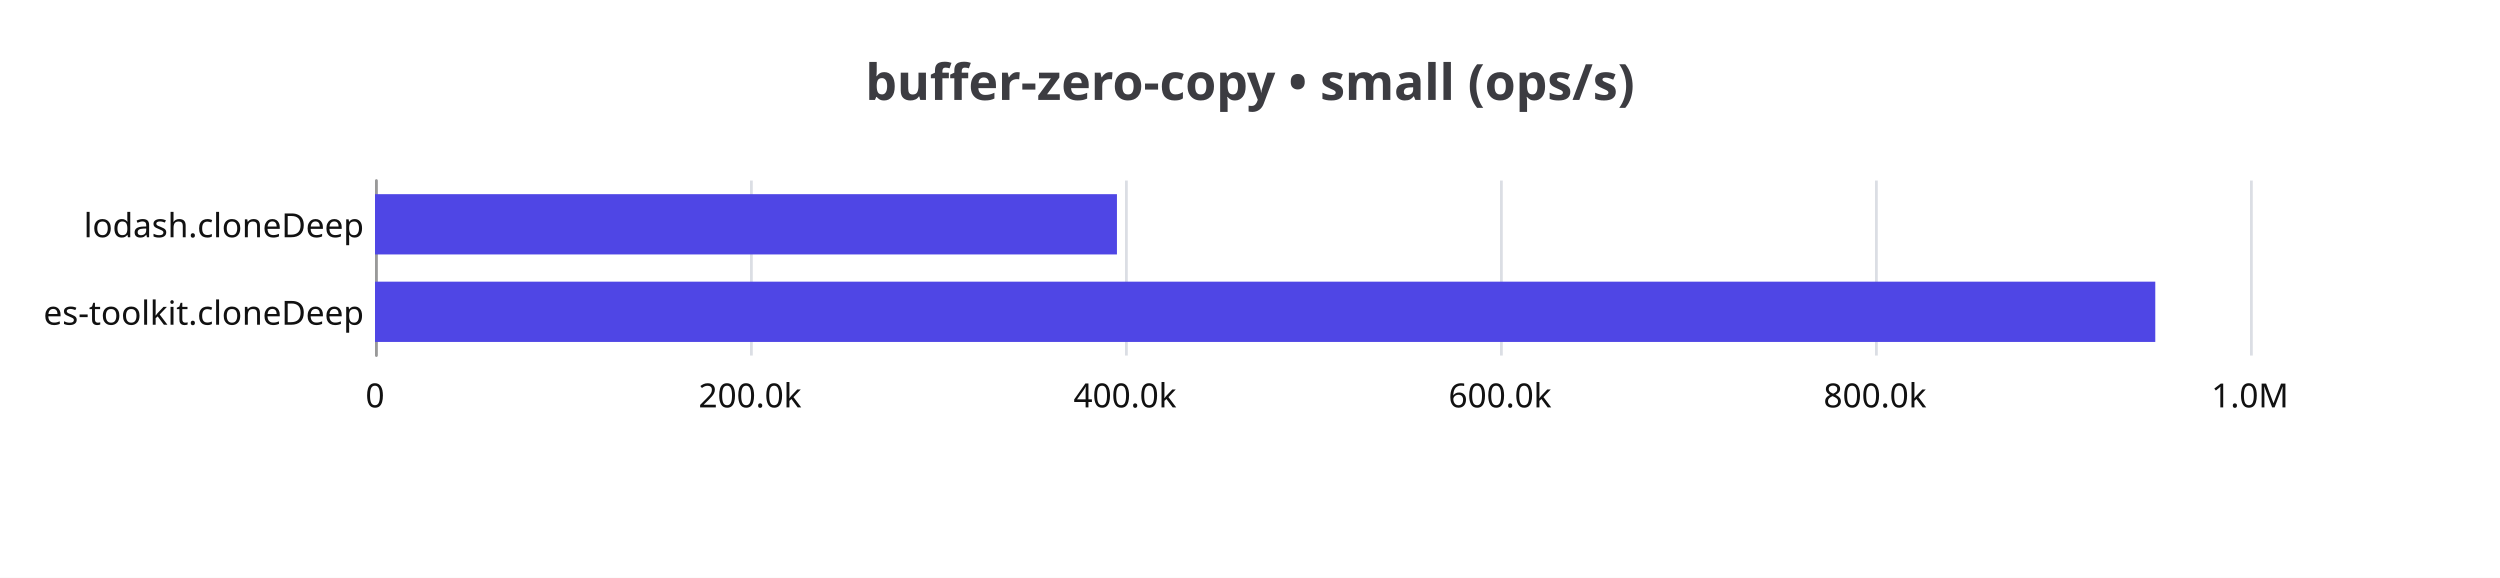
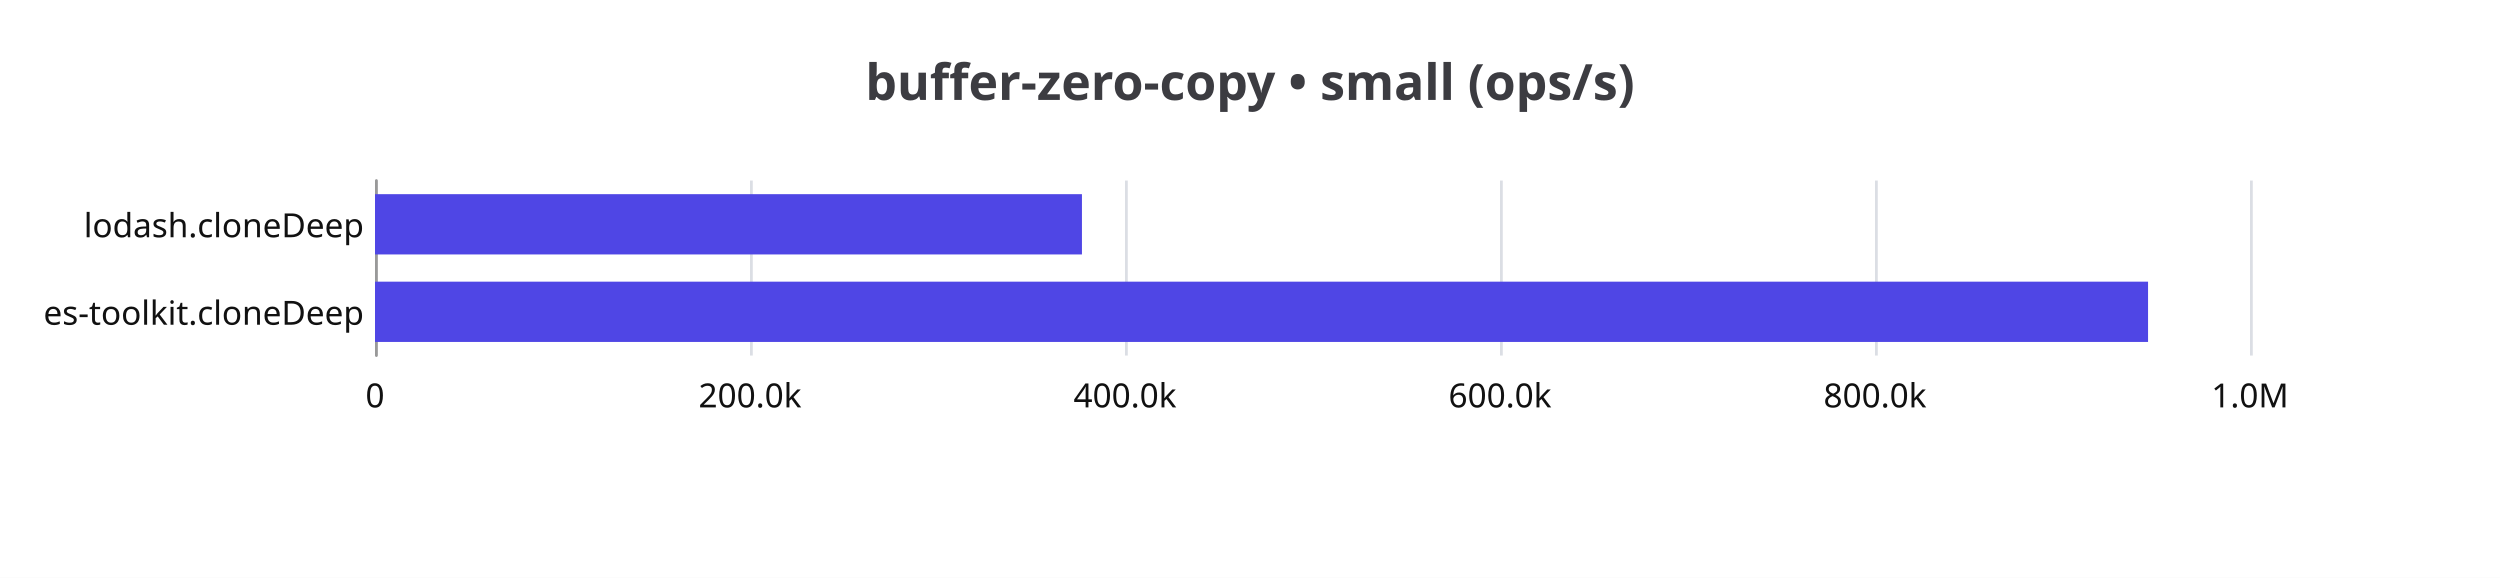
<svg xmlns="http://www.w3.org/2000/svg" width="900" height="208" version="1.1" baseProfile="full" viewBox="0 0 900 208">
  <rect width="900" height="208" x="0" y="0" fill="#ffffff" />
  <path d="M135.5 65L135.5 128" fill="none" pointer-events="visible" stroke="#dbdee4" class="zr14-cls-28" />
  <path d="M270.5 65L270.5 128" fill="none" pointer-events="visible" stroke="#dbdee4" class="zr14-cls-28" />
  <path d="M405.5 65L405.5 128" fill="none" pointer-events="visible" stroke="#dbdee4" class="zr14-cls-28" />
  <path d="M540.5 65L540.5 128" fill="none" pointer-events="visible" stroke="#dbdee4" class="zr14-cls-28" />
  <path d="M675.5 65L675.5 128" fill="none" pointer-events="visible" stroke="#dbdee4" class="zr14-cls-28" />
  <path d="M810.5 65L810.5 128" fill="none" pointer-events="visible" stroke="#dbdee4" class="zr14-cls-28" />
  <path d="M135.5 128L135.5 65" fill="none" pointer-events="visible" stroke="#999" stroke-linecap="round" class="zr14-cls-28" />
-   <text dominant-baseline="central" text-anchor="end" style="font-size:12px;font-family:Microsoft YaHei;" xml:space="preserve" transform="translate(131 112.25)" fill="#111">  es-toolkit.cloneDeep</text>
-   <text dominant-baseline="central" text-anchor="end" style="font-size:12px;font-family:Microsoft YaHei;" xml:space="preserve" transform="translate(131 80.75)" fill="#111">  lodash.cloneDeep</text>
+   <text dominant-baseline="central" text-anchor="end" style="font-size:12px;font-family:Microsoft YaHei;" xml:space="preserve" transform="translate(131 112.25)" fill="#111">    es-toolkit.cloneDeep</text>
+   <text dominant-baseline="central" text-anchor="end" style="font-size:12px;font-family:Microsoft YaHei;" xml:space="preserve" transform="translate(131 80.75)" fill="#111">    lodash.cloneDeep</text>
  <text dominant-baseline="central" text-anchor="middle" style="font-size:12px;font-family:Microsoft YaHei;" y="6" transform="translate(135 136)" fill="#111">0</text>
  <text dominant-baseline="central" text-anchor="middle" style="font-size:12px;font-family:Microsoft YaHei;" y="6" transform="translate(270 136)" fill="#111">200.0k</text>
  <text dominant-baseline="central" text-anchor="middle" style="font-size:12px;font-family:Microsoft YaHei;" y="6" transform="translate(405 136)" fill="#111">400.0k</text>
  <text dominant-baseline="central" text-anchor="middle" style="font-size:12px;font-family:Microsoft YaHei;" y="6" transform="translate(540 136)" fill="#111">600.0k</text>
  <text dominant-baseline="central" text-anchor="middle" style="font-size:12px;font-family:Microsoft YaHei;" y="6" transform="translate(675 136)" fill="#111">800.0k</text>
  <text dominant-baseline="central" text-anchor="middle" style="font-size:12px;font-family:Microsoft YaHei;" y="6" transform="translate(810 136)" fill="#111">1.0M</text>
-   <path d="M135 101.4l640.9 0l0 21.7l-640.9 0Z" fill="#4F46E5" ecmeta_series_index="0" ecmeta_data_index="0" ecmeta_ssr_type="chart" class="zr14-cls-29" />
-   <path d="M135 69.9l267.1 0l0 21.7l-267.1 0Z" fill="#4F46E5" ecmeta_series_index="0" ecmeta_data_index="1" ecmeta_ssr_type="chart" class="zr14-cls-29" />
+   <path d="M135 101.4l638.3 0l0 21.7l-638.3 0Z" fill="#4F46E5" ecmeta_series_index="0" ecmeta_data_index="0" ecmeta_ssr_type="chart" class="zr14-cls-29" />
+   <path d="M135 69.9l254.5 0l0 21.7l-254.5 0Z" fill="#4F46E5" ecmeta_series_index="0" ecmeta_data_index="1" ecmeta_ssr_type="chart" class="zr14-cls-29" />
  <path d="M-135.8 -5l271.5 0l0 28l-271.5 0Z" transform="translate(450 20)" fill="rgb(0,0,0)" fill-opacity="0" stroke="#3c3c41" stroke-width="0" class="zr14-cls-28" />
  <text dominant-baseline="central" text-anchor="middle" style="font-size:18px;font-family:Microsoft YaHei;font-weight:bold;" xml:space="preserve" y="9" transform="translate(450 20)" fill="#3c3c41">buffer-zero-copy • small (ops/s)</text>
  <style>
.zr14-cls-28:hover {
pointer-events:none;
}
.zr14-cls-29:hover {
cursor:pointer;
fill:rgba(86,77,251,1);
}



</style>
</svg>
